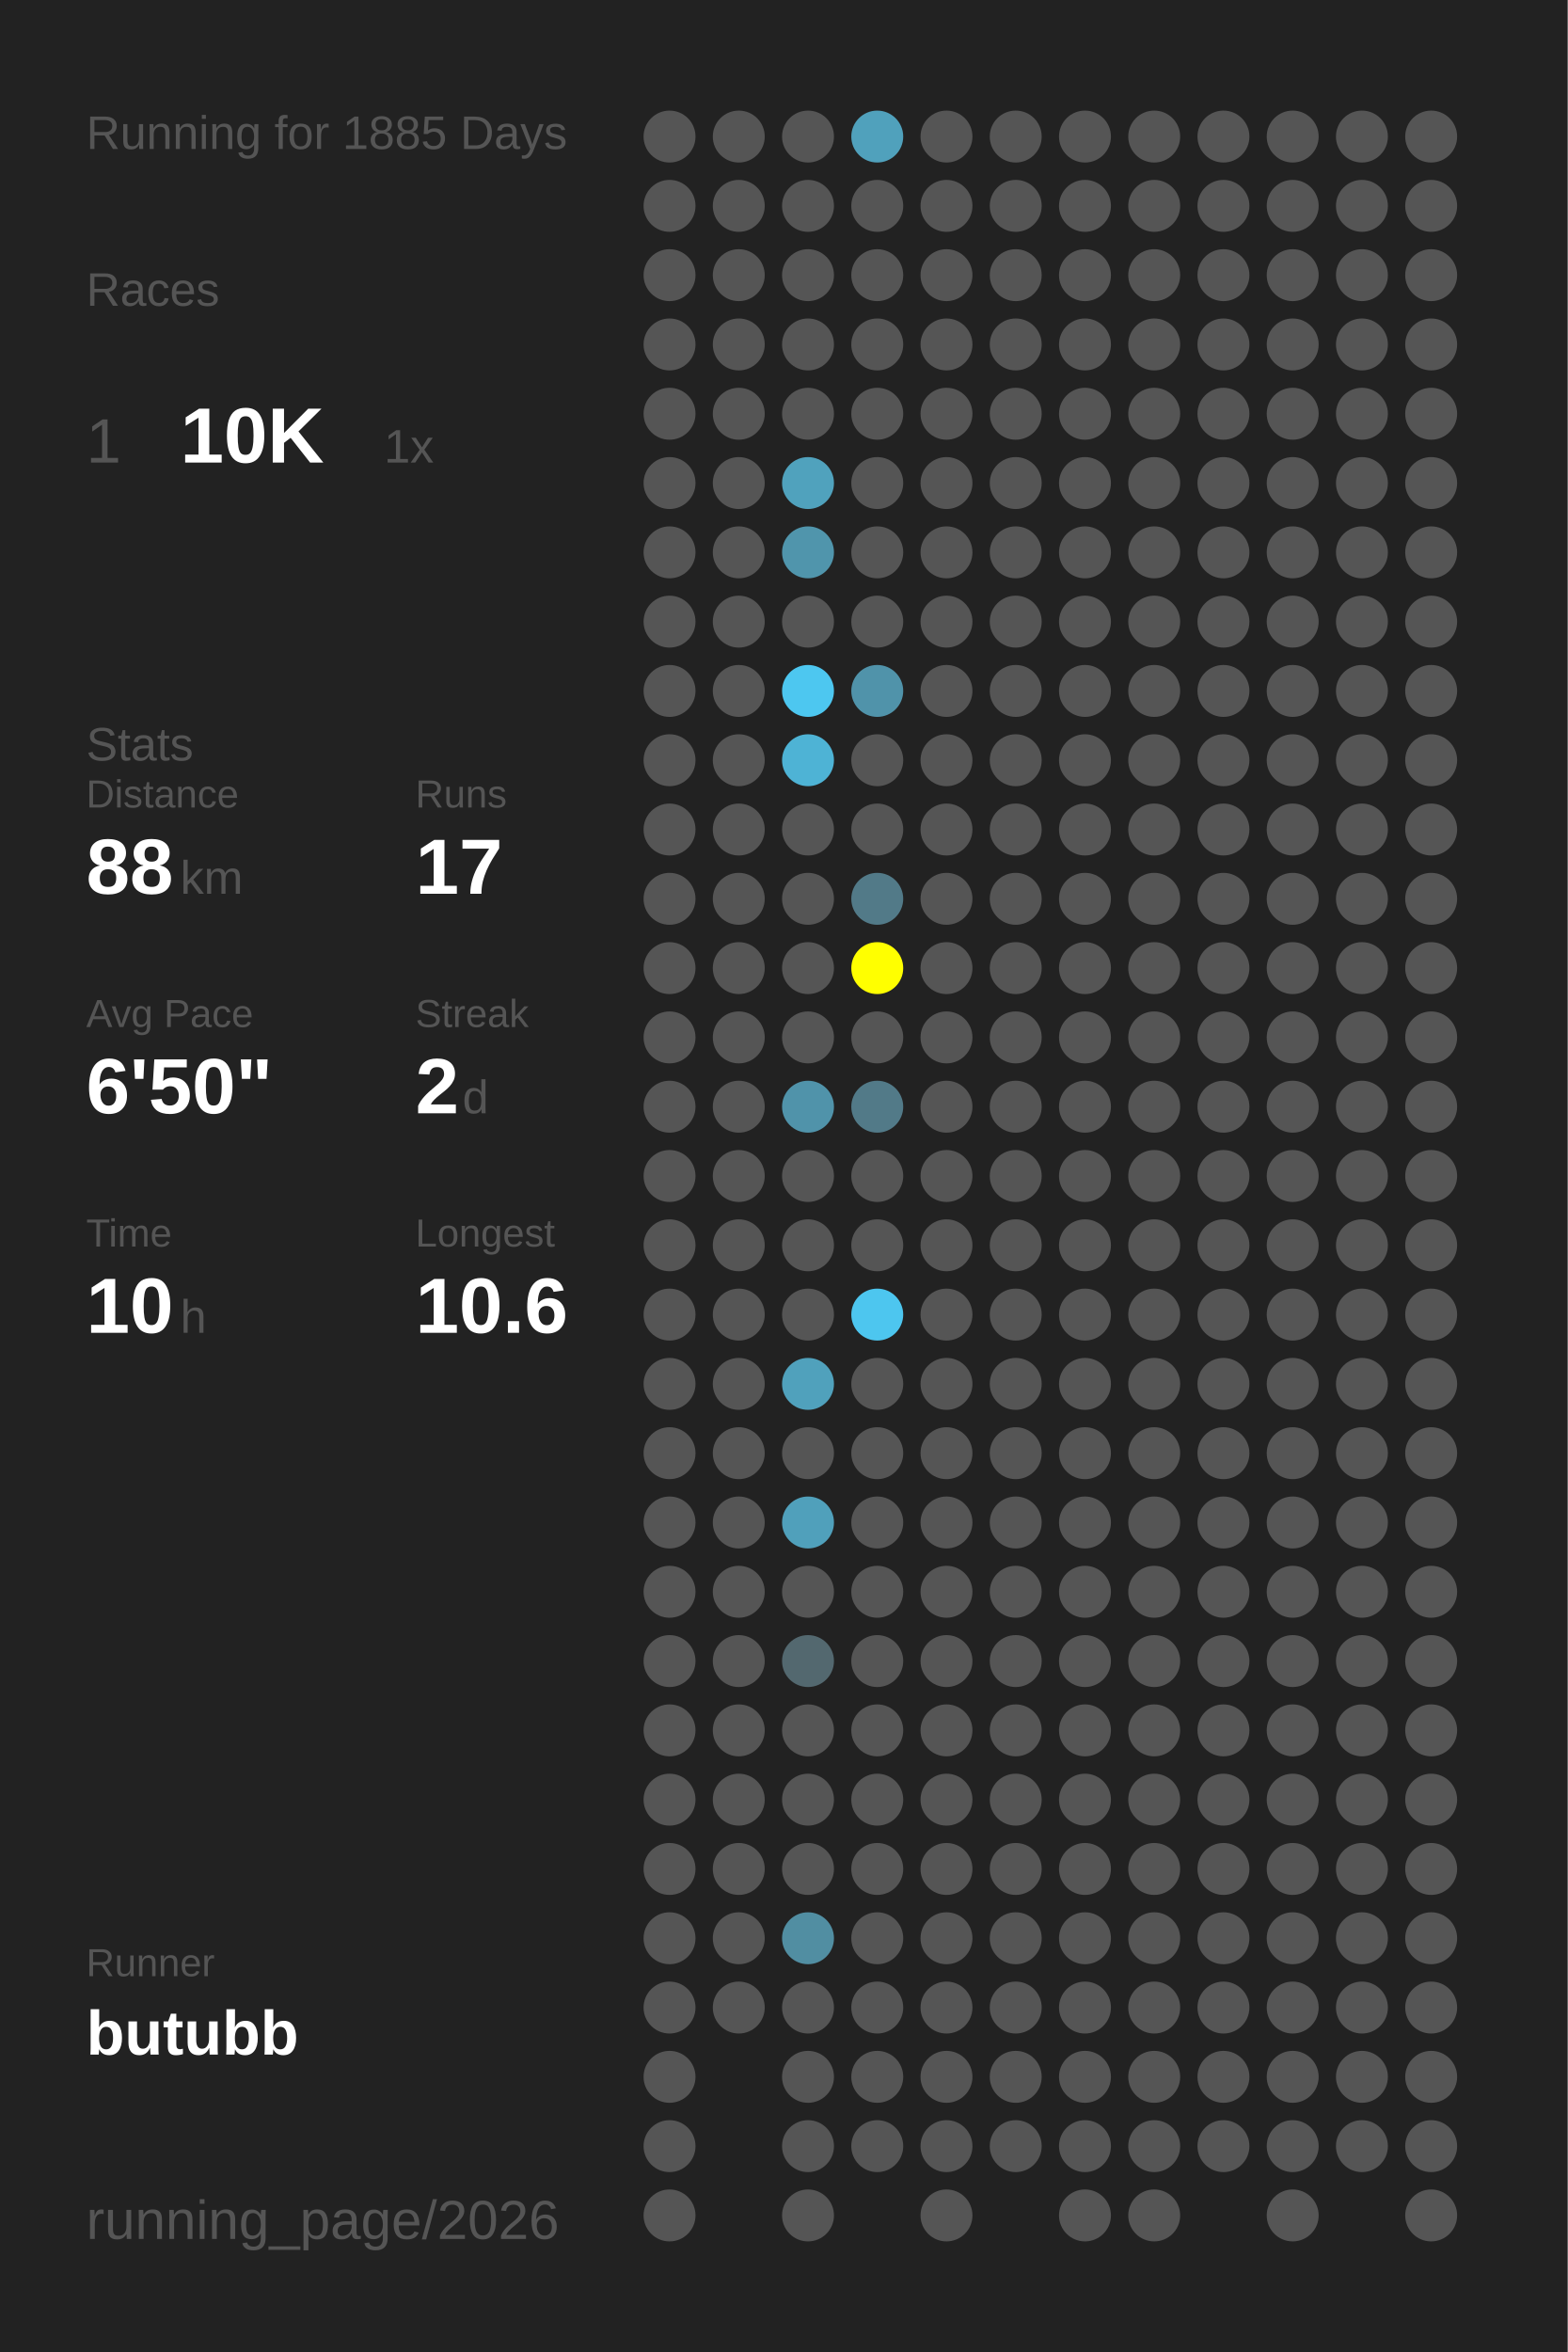
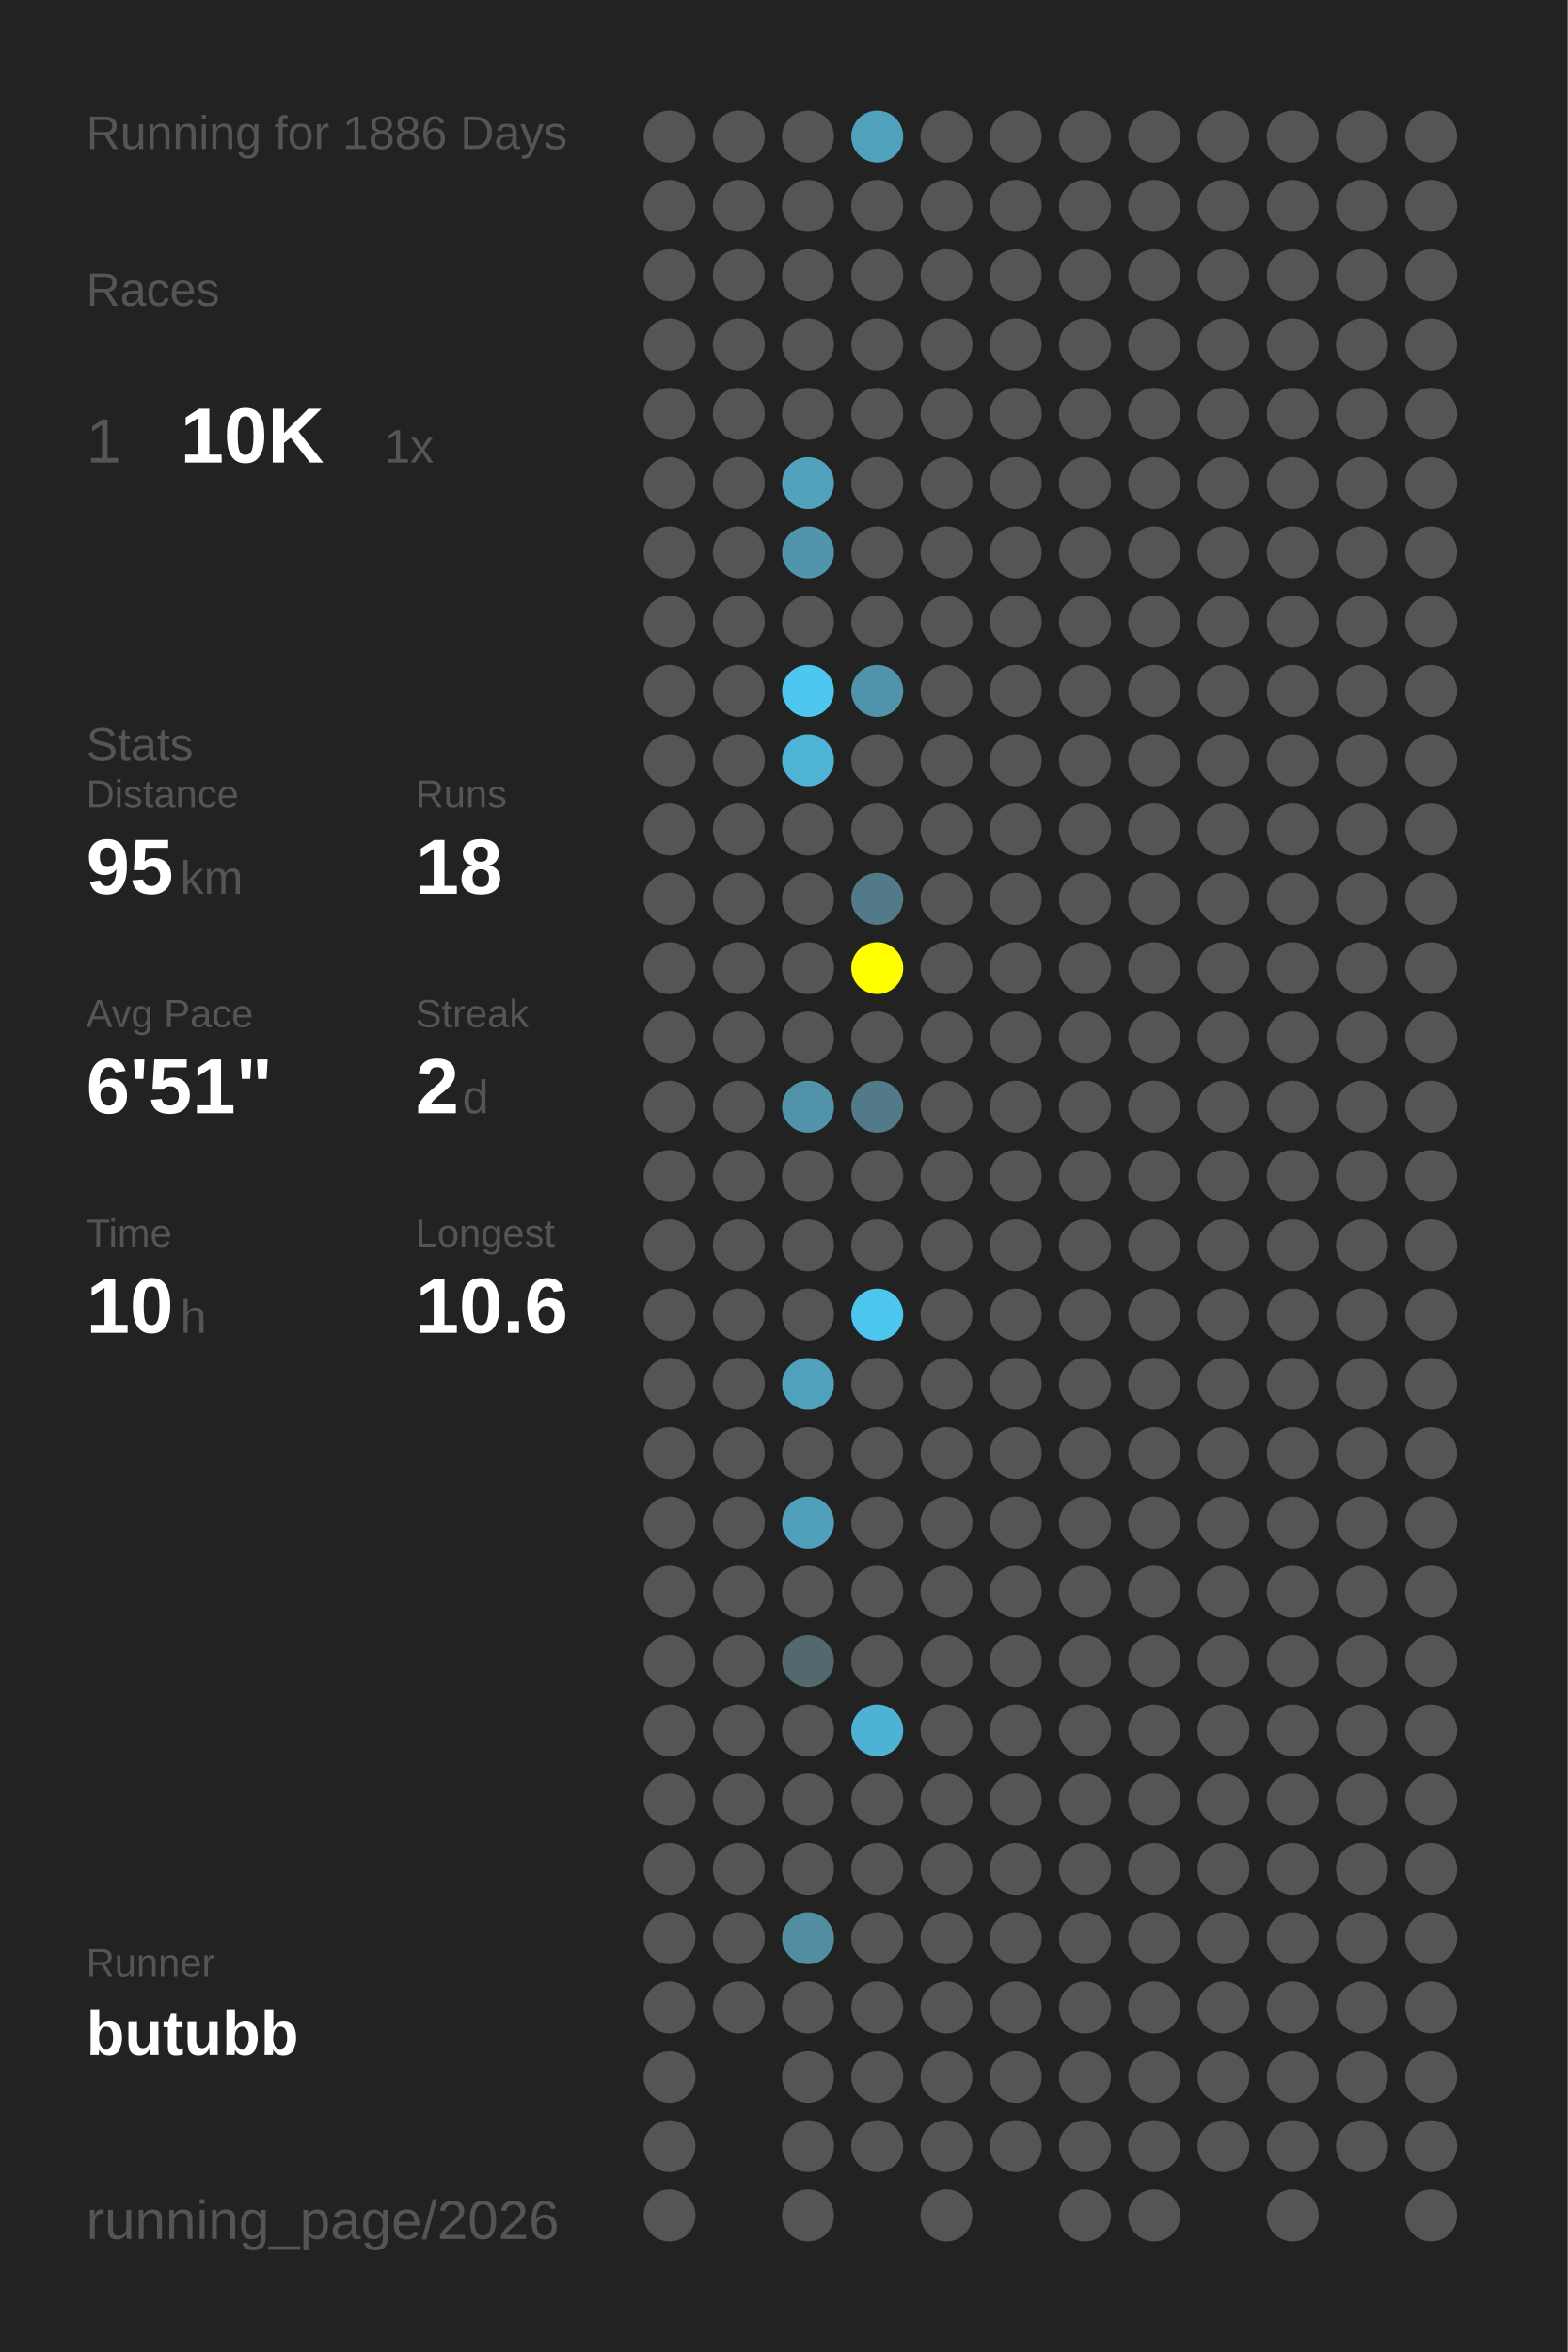
<svg xmlns="http://www.w3.org/2000/svg" baseProfile="full" height="300mm" version="1.1" viewBox="0,0,200,300" width="200mm">
  <defs />
  <rect fill="#222222" height="300" width="200" x="0" y="0" />
-   <text fill="#555555" style="font-size:6px; font-family:Arial;" x="11" y="19">Running for 1885 Days</text>
+   <text fill="#555555" style="font-size:6px; font-family:Arial;" x="11" y="19">Running for 1886 Days</text>
  <text fill="#555555" style="font-size:6px; font-family:Arial;" x="11" y="39">Races</text>
  <text fill="#555555" style="font-size:8px; font-family:Arial;" x="11" y="59">1</text>
  <text fill="#FFFFFF" style="font-size:10px; font-family:Arial; font-weight:bold;" x="23" y="59">10K</text>
  <text fill="#555555" style="font-size:6px; font-family:Arial;" x="49" y="59">1x</text>
  <text fill="#555555" style="font-size:6px; font-family:Arial;" x="11" y="97">Stats</text>
  <text fill="#555555" style="font-size:5px; font-family:Arial;" x="11" y="103">Distance</text>
-   <text fill="#FFFFFF" style="font-size:10px; font-family:Arial; font-weight:bold;" x="11" y="114">88</text>
+   <text fill="#FFFFFF" style="font-size:10px; font-family:Arial; font-weight:bold;" x="11" y="114">95</text>
  <text fill="#555555" style="font-size:6px; font-family:Arial;" x="23" y="114">km</text>
  <text fill="#555555" style="font-size:5px; font-family:Arial;" x="53" y="103">Runs</text>
-   <text fill="#FFFFFF" style="font-size:10px; font-family:Arial; font-weight:bold;" x="53" y="114">17</text>
+   <text fill="#FFFFFF" style="font-size:10px; font-family:Arial; font-weight:bold;" x="53" y="114">18</text>
  <text fill="#555555" style="font-size:5px; font-family:Arial;" x="11" y="131">Avg Pace</text>
-   <text fill="#FFFFFF" style="font-size:10px; font-family:Arial; font-weight:bold;" x="11" y="142">6'50"</text>
+   <text fill="#FFFFFF" style="font-size:10px; font-family:Arial; font-weight:bold;" x="11" y="142">6'51"</text>
  <text fill="#555555" style="font-size:5px; font-family:Arial;" x="53" y="131">Streak</text>
  <text fill="#FFFFFF" style="font-size:10px; font-family:Arial; font-weight:bold;" x="53" y="142">2</text>
  <text fill="#555555" style="font-size:6px; font-family:Arial;" x="59" y="142">d</text>
  <text fill="#555555" style="font-size:5px; font-family:Arial;" x="11" y="159">Time</text>
  <text fill="#FFFFFF" style="font-size:10px; font-family:Arial; font-weight:bold;" x="11" y="170">10</text>
  <text fill="#555555" style="font-size:6px; font-family:Arial;" x="23" y="170">h</text>
  <text fill="#555555" style="font-size:5px; font-family:Arial;" x="53" y="159">Longest</text>
  <text fill="#FFFFFF" style="font-size:10px; font-family:Arial; font-weight:bold;" x="53" y="170">10.6</text>
  <text fill="#555555" style="font-size:5px; font-family:Arial;" x="11" y="252.065">Runner</text>
  <text fill="#FFFFFF" style="font-size:8px; font-family:Arial; font-weight:bold;" x="11" y="262.065">butubb</text>
  <text fill="#555555" style="font-size:7px; font-family:Arial;" x="11" y="285.581">running_page/2026</text>
  <circle cx="85.417" cy="17.419" fill="#555555" r="3.312" />
  <circle cx="85.417" cy="26.258" fill="#555555" r="3.312" />
  <circle cx="85.417" cy="35.097" fill="#555555" r="3.312" />
  <circle cx="85.417" cy="43.935" fill="#555555" r="3.312" />
  <circle cx="85.417" cy="52.774" fill="#555555" r="3.312" />
  <circle cx="85.417" cy="61.613" fill="#555555" r="3.312" />
  <circle cx="85.417" cy="70.452" fill="#555555" r="3.312" />
  <circle cx="85.417" cy="79.29" fill="#555555" r="3.312" />
  <circle cx="85.417" cy="88.129" fill="#555555" r="3.312" />
  <circle cx="85.417" cy="96.968" fill="#555555" r="3.312" />
  <circle cx="85.417" cy="105.806" fill="#555555" r="3.312" />
  <circle cx="85.417" cy="114.645" fill="#555555" r="3.312" />
  <circle cx="85.417" cy="123.484" fill="#555555" r="3.312" />
  <circle cx="85.417" cy="132.323" fill="#555555" r="3.312" />
  <circle cx="85.417" cy="141.161" fill="#555555" r="3.312" />
  <circle cx="85.417" cy="150" fill="#555555" r="3.312" />
  <circle cx="85.417" cy="158.839" fill="#555555" r="3.312" />
  <circle cx="85.417" cy="167.677" fill="#555555" r="3.312" />
  <circle cx="85.417" cy="176.516" fill="#555555" r="3.312" />
  <circle cx="85.417" cy="185.355" fill="#555555" r="3.312" />
  <circle cx="85.417" cy="194.194" fill="#555555" r="3.312" />
  <circle cx="85.417" cy="203.032" fill="#555555" r="3.312" />
  <circle cx="85.417" cy="211.871" fill="#555555" r="3.312" />
  <circle cx="85.417" cy="220.71" fill="#555555" r="3.312" />
  <circle cx="85.417" cy="229.548" fill="#555555" r="3.312" />
  <circle cx="85.417" cy="238.387" fill="#555555" r="3.312" />
  <circle cx="85.417" cy="247.226" fill="#555555" r="3.312" />
  <circle cx="85.417" cy="256.065" fill="#555555" r="3.312" />
  <circle cx="85.417" cy="264.903" fill="#555555" r="3.312" />
  <circle cx="85.417" cy="273.742" fill="#555555" r="3.312" />
  <circle cx="85.417" cy="282.581" fill="#555555" r="3.312" />
  <circle cx="94.25" cy="17.419" fill="#555555" r="3.312" />
  <circle cx="94.25" cy="26.258" fill="#555555" r="3.312" />
  <circle cx="94.25" cy="35.097" fill="#555555" r="3.312" />
  <circle cx="94.25" cy="43.935" fill="#555555" r="3.312" />
  <circle cx="94.25" cy="52.774" fill="#555555" r="3.312" />
  <circle cx="94.25" cy="61.613" fill="#555555" r="3.312" />
  <circle cx="94.25" cy="70.452" fill="#555555" r="3.312" />
  <circle cx="94.25" cy="79.29" fill="#555555" r="3.312" />
  <circle cx="94.25" cy="88.129" fill="#555555" r="3.312" />
  <circle cx="94.25" cy="96.968" fill="#555555" r="3.312" />
  <circle cx="94.25" cy="105.806" fill="#555555" r="3.312" />
  <circle cx="94.25" cy="114.645" fill="#555555" r="3.312" />
  <circle cx="94.25" cy="123.484" fill="#555555" r="3.312" />
  <circle cx="94.25" cy="132.323" fill="#555555" r="3.312" />
  <circle cx="94.25" cy="141.161" fill="#555555" r="3.312" />
  <circle cx="94.25" cy="150" fill="#555555" r="3.312" />
  <circle cx="94.25" cy="158.839" fill="#555555" r="3.312" />
  <circle cx="94.25" cy="167.677" fill="#555555" r="3.312" />
  <circle cx="94.25" cy="176.516" fill="#555555" r="3.312" />
  <circle cx="94.25" cy="185.355" fill="#555555" r="3.312" />
  <circle cx="94.25" cy="194.194" fill="#555555" r="3.312" />
  <circle cx="94.25" cy="203.032" fill="#555555" r="3.312" />
  <circle cx="94.25" cy="211.871" fill="#555555" r="3.312" />
  <circle cx="94.25" cy="220.71" fill="#555555" r="3.312" />
  <circle cx="94.25" cy="229.548" fill="#555555" r="3.312" />
  <circle cx="94.25" cy="238.387" fill="#555555" r="3.312" />
  <circle cx="94.25" cy="247.226" fill="#555555" r="3.312" />
  <circle cx="94.25" cy="256.065" fill="#555555" r="3.312" />
  <circle cx="103.083" cy="17.419" fill="#555555" r="3.312" />
  <circle cx="103.083" cy="26.258" fill="#555555" r="3.312" />
  <circle cx="103.083" cy="35.097" fill="#555555" r="3.312" />
  <circle cx="103.083" cy="43.935" fill="#555555" r="3.312" />
  <circle cx="103.083" cy="52.774" fill="#555555" r="3.312" />
  <circle cx="103.083" cy="61.613" fill="#50a2bd" r="3.312" />
  <circle cx="103.083" cy="70.452" fill="#5095ac" r="3.312" />
  <circle cx="103.083" cy="79.29" fill="#555555" r="3.312" />
  <circle cx="103.083" cy="88.129" fill="#4dc7f0" r="3.312" />
  <circle cx="103.083" cy="96.968" fill="#4eb3d5" r="3.312" />
  <circle cx="103.083" cy="105.806" fill="#555555" r="3.312" />
  <circle cx="103.083" cy="114.645" fill="#555555" r="3.312" />
  <circle cx="103.083" cy="123.484" fill="#555555" r="3.312" />
  <circle cx="103.083" cy="132.323" fill="#555555" r="3.312" />
  <circle cx="103.083" cy="141.161" fill="#5093aa" r="3.312" />
  <circle cx="103.083" cy="150" fill="#555555" r="3.312" />
  <circle cx="103.083" cy="158.839" fill="#555555" r="3.312" />
  <circle cx="103.083" cy="167.677" fill="#555555" r="3.312" />
  <circle cx="103.083" cy="176.516" fill="#50a1bc" r="3.312" />
  <circle cx="103.083" cy="185.355" fill="#555555" r="3.312" />
  <circle cx="103.083" cy="194.194" fill="#50a0bb" r="3.312" />
  <circle cx="103.083" cy="203.032" fill="#555555" r="3.312" />
  <circle cx="103.083" cy="211.871" fill="#53686f" r="3.312" />
  <circle cx="103.083" cy="220.71" fill="#555555" r="3.312" />
  <circle cx="103.083" cy="229.548" fill="#555555" r="3.312" />
  <circle cx="103.083" cy="238.387" fill="#555555" r="3.312" />
  <circle cx="103.083" cy="247.226" fill="#518ea2" r="3.312" />
  <circle cx="103.083" cy="256.065" fill="#555555" r="3.312" />
  <circle cx="103.083" cy="264.903" fill="#555555" r="3.312" />
  <circle cx="103.083" cy="273.742" fill="#555555" r="3.312" />
  <circle cx="103.083" cy="282.581" fill="#555555" r="3.312" />
  <circle cx="111.917" cy="17.419" fill="#50a1bc" r="3.312" />
  <circle cx="111.917" cy="26.258" fill="#555555" r="3.312" />
  <circle cx="111.917" cy="35.097" fill="#555555" r="3.312" />
  <circle cx="111.917" cy="43.935" fill="#555555" r="3.312" />
  <circle cx="111.917" cy="52.774" fill="#555555" r="3.312" />
  <circle cx="111.917" cy="61.613" fill="#555555" r="3.312" />
  <circle cx="111.917" cy="70.452" fill="#555555" r="3.312" />
  <circle cx="111.917" cy="79.29" fill="#555555" r="3.312" />
  <circle cx="111.917" cy="88.129" fill="#5093aa" r="3.312" />
  <circle cx="111.917" cy="96.968" fill="#555555" r="3.312" />
  <circle cx="111.917" cy="105.806" fill="#555555" r="3.312" />
  <circle cx="111.917" cy="114.645" fill="#527a88" r="3.312" />
  <circle cx="111.917" cy="123.484" fill="#FFFF00" r="3.312" />
  <circle cx="111.917" cy="132.323" fill="#555555" r="3.312" />
  <circle cx="111.917" cy="141.161" fill="#527a88" r="3.312" />
  <circle cx="111.917" cy="150" fill="#555555" r="3.312" />
  <circle cx="111.917" cy="158.839" fill="#555555" r="3.312" />
  <circle cx="111.917" cy="167.677" fill="#4dc6ef" r="3.312" />
  <circle cx="111.917" cy="176.516" fill="#555555" r="3.312" />
  <circle cx="111.917" cy="185.355" fill="#555555" r="3.312" />
  <circle cx="111.917" cy="194.194" fill="#555555" r="3.312" />
  <circle cx="111.917" cy="203.032" fill="#555555" r="3.312" />
  <circle cx="111.917" cy="211.871" fill="#555555" r="3.312" />
-   <circle cx="111.917" cy="220.71" fill="#555555" r="3.312" />
+   <circle cx="111.917" cy="220.71" fill="#4eb2d4" r="3.312" />
  <circle cx="111.917" cy="229.548" fill="#555555" r="3.312" />
  <circle cx="111.917" cy="238.387" fill="#555555" r="3.312" />
  <circle cx="111.917" cy="247.226" fill="#555555" r="3.312" />
  <circle cx="111.917" cy="256.065" fill="#555555" r="3.312" />
  <circle cx="111.917" cy="264.903" fill="#555555" r="3.312" />
  <circle cx="111.917" cy="273.742" fill="#555555" r="3.312" />
  <circle cx="120.75" cy="17.419" fill="#555555" r="3.312" />
  <circle cx="120.75" cy="26.258" fill="#555555" r="3.312" />
  <circle cx="120.75" cy="35.097" fill="#555555" r="3.312" />
  <circle cx="120.75" cy="43.935" fill="#555555" r="3.312" />
  <circle cx="120.75" cy="52.774" fill="#555555" r="3.312" />
  <circle cx="120.75" cy="61.613" fill="#555555" r="3.312" />
  <circle cx="120.75" cy="70.452" fill="#555555" r="3.312" />
  <circle cx="120.75" cy="79.29" fill="#555555" r="3.312" />
  <circle cx="120.75" cy="88.129" fill="#555555" r="3.312" />
  <circle cx="120.75" cy="96.968" fill="#555555" r="3.312" />
  <circle cx="120.75" cy="105.806" fill="#555555" r="3.312" />
  <circle cx="120.75" cy="114.645" fill="#555555" r="3.312" />
  <circle cx="120.75" cy="123.484" fill="#555555" r="3.312" />
  <circle cx="120.75" cy="132.323" fill="#555555" r="3.312" />
  <circle cx="120.75" cy="141.161" fill="#555555" r="3.312" />
  <circle cx="120.75" cy="150" fill="#555555" r="3.312" />
  <circle cx="120.75" cy="158.839" fill="#555555" r="3.312" />
  <circle cx="120.75" cy="167.677" fill="#555555" r="3.312" />
  <circle cx="120.75" cy="176.516" fill="#555555" r="3.312" />
  <circle cx="120.75" cy="185.355" fill="#555555" r="3.312" />
  <circle cx="120.75" cy="194.194" fill="#555555" r="3.312" />
  <circle cx="120.75" cy="203.032" fill="#555555" r="3.312" />
  <circle cx="120.75" cy="211.871" fill="#555555" r="3.312" />
  <circle cx="120.75" cy="220.71" fill="#555555" r="3.312" />
  <circle cx="120.75" cy="229.548" fill="#555555" r="3.312" />
  <circle cx="120.75" cy="238.387" fill="#555555" r="3.312" />
  <circle cx="120.75" cy="247.226" fill="#555555" r="3.312" />
  <circle cx="120.75" cy="256.065" fill="#555555" r="3.312" />
  <circle cx="120.75" cy="264.903" fill="#555555" r="3.312" />
  <circle cx="120.75" cy="273.742" fill="#555555" r="3.312" />
  <circle cx="120.75" cy="282.581" fill="#555555" r="3.312" />
  <circle cx="129.583" cy="17.419" fill="#555555" r="3.312" />
  <circle cx="129.583" cy="26.258" fill="#555555" r="3.312" />
  <circle cx="129.583" cy="35.097" fill="#555555" r="3.312" />
  <circle cx="129.583" cy="43.935" fill="#555555" r="3.312" />
  <circle cx="129.583" cy="52.774" fill="#555555" r="3.312" />
  <circle cx="129.583" cy="61.613" fill="#555555" r="3.312" />
  <circle cx="129.583" cy="70.452" fill="#555555" r="3.312" />
  <circle cx="129.583" cy="79.29" fill="#555555" r="3.312" />
  <circle cx="129.583" cy="88.129" fill="#555555" r="3.312" />
  <circle cx="129.583" cy="96.968" fill="#555555" r="3.312" />
  <circle cx="129.583" cy="105.806" fill="#555555" r="3.312" />
  <circle cx="129.583" cy="114.645" fill="#555555" r="3.312" />
  <circle cx="129.583" cy="123.484" fill="#555555" r="3.312" />
  <circle cx="129.583" cy="132.323" fill="#555555" r="3.312" />
  <circle cx="129.583" cy="141.161" fill="#555555" r="3.312" />
  <circle cx="129.583" cy="150" fill="#555555" r="3.312" />
  <circle cx="129.583" cy="158.839" fill="#555555" r="3.312" />
  <circle cx="129.583" cy="167.677" fill="#555555" r="3.312" />
  <circle cx="129.583" cy="176.516" fill="#555555" r="3.312" />
  <circle cx="129.583" cy="185.355" fill="#555555" r="3.312" />
  <circle cx="129.583" cy="194.194" fill="#555555" r="3.312" />
  <circle cx="129.583" cy="203.032" fill="#555555" r="3.312" />
  <circle cx="129.583" cy="211.871" fill="#555555" r="3.312" />
  <circle cx="129.583" cy="220.71" fill="#555555" r="3.312" />
  <circle cx="129.583" cy="229.548" fill="#555555" r="3.312" />
  <circle cx="129.583" cy="238.387" fill="#555555" r="3.312" />
  <circle cx="129.583" cy="247.226" fill="#555555" r="3.312" />
  <circle cx="129.583" cy="256.065" fill="#555555" r="3.312" />
  <circle cx="129.583" cy="264.903" fill="#555555" r="3.312" />
  <circle cx="129.583" cy="273.742" fill="#555555" r="3.312" />
  <circle cx="138.417" cy="17.419" fill="#555555" r="3.312" />
  <circle cx="138.417" cy="26.258" fill="#555555" r="3.312" />
  <circle cx="138.417" cy="35.097" fill="#555555" r="3.312" />
  <circle cx="138.417" cy="43.935" fill="#555555" r="3.312" />
  <circle cx="138.417" cy="52.774" fill="#555555" r="3.312" />
  <circle cx="138.417" cy="61.613" fill="#555555" r="3.312" />
  <circle cx="138.417" cy="70.452" fill="#555555" r="3.312" />
  <circle cx="138.417" cy="79.29" fill="#555555" r="3.312" />
  <circle cx="138.417" cy="88.129" fill="#555555" r="3.312" />
  <circle cx="138.417" cy="96.968" fill="#555555" r="3.312" />
  <circle cx="138.417" cy="105.806" fill="#555555" r="3.312" />
  <circle cx="138.417" cy="114.645" fill="#555555" r="3.312" />
  <circle cx="138.417" cy="123.484" fill="#555555" r="3.312" />
  <circle cx="138.417" cy="132.323" fill="#555555" r="3.312" />
  <circle cx="138.417" cy="141.161" fill="#555555" r="3.312" />
  <circle cx="138.417" cy="150" fill="#555555" r="3.312" />
  <circle cx="138.417" cy="158.839" fill="#555555" r="3.312" />
  <circle cx="138.417" cy="167.677" fill="#555555" r="3.312" />
  <circle cx="138.417" cy="176.516" fill="#555555" r="3.312" />
  <circle cx="138.417" cy="185.355" fill="#555555" r="3.312" />
  <circle cx="138.417" cy="194.194" fill="#555555" r="3.312" />
  <circle cx="138.417" cy="203.032" fill="#555555" r="3.312" />
  <circle cx="138.417" cy="211.871" fill="#555555" r="3.312" />
  <circle cx="138.417" cy="220.71" fill="#555555" r="3.312" />
  <circle cx="138.417" cy="229.548" fill="#555555" r="3.312" />
  <circle cx="138.417" cy="238.387" fill="#555555" r="3.312" />
  <circle cx="138.417" cy="247.226" fill="#555555" r="3.312" />
  <circle cx="138.417" cy="256.065" fill="#555555" r="3.312" />
  <circle cx="138.417" cy="264.903" fill="#555555" r="3.312" />
  <circle cx="138.417" cy="273.742" fill="#555555" r="3.312" />
  <circle cx="138.417" cy="282.581" fill="#555555" r="3.312" />
  <circle cx="147.25" cy="17.419" fill="#555555" r="3.312" />
  <circle cx="147.25" cy="26.258" fill="#555555" r="3.312" />
  <circle cx="147.25" cy="35.097" fill="#555555" r="3.312" />
  <circle cx="147.25" cy="43.935" fill="#555555" r="3.312" />
  <circle cx="147.25" cy="52.774" fill="#555555" r="3.312" />
  <circle cx="147.25" cy="61.613" fill="#555555" r="3.312" />
  <circle cx="147.25" cy="70.452" fill="#555555" r="3.312" />
  <circle cx="147.25" cy="79.29" fill="#555555" r="3.312" />
  <circle cx="147.25" cy="88.129" fill="#555555" r="3.312" />
  <circle cx="147.25" cy="96.968" fill="#555555" r="3.312" />
  <circle cx="147.25" cy="105.806" fill="#555555" r="3.312" />
  <circle cx="147.25" cy="114.645" fill="#555555" r="3.312" />
  <circle cx="147.25" cy="123.484" fill="#555555" r="3.312" />
  <circle cx="147.25" cy="132.323" fill="#555555" r="3.312" />
  <circle cx="147.25" cy="141.161" fill="#555555" r="3.312" />
  <circle cx="147.25" cy="150" fill="#555555" r="3.312" />
  <circle cx="147.25" cy="158.839" fill="#555555" r="3.312" />
  <circle cx="147.25" cy="167.677" fill="#555555" r="3.312" />
  <circle cx="147.25" cy="176.516" fill="#555555" r="3.312" />
  <circle cx="147.25" cy="185.355" fill="#555555" r="3.312" />
  <circle cx="147.25" cy="194.194" fill="#555555" r="3.312" />
  <circle cx="147.25" cy="203.032" fill="#555555" r="3.312" />
  <circle cx="147.25" cy="211.871" fill="#555555" r="3.312" />
  <circle cx="147.25" cy="220.71" fill="#555555" r="3.312" />
  <circle cx="147.25" cy="229.548" fill="#555555" r="3.312" />
  <circle cx="147.25" cy="238.387" fill="#555555" r="3.312" />
  <circle cx="147.25" cy="247.226" fill="#555555" r="3.312" />
  <circle cx="147.25" cy="256.065" fill="#555555" r="3.312" />
  <circle cx="147.25" cy="264.903" fill="#555555" r="3.312" />
  <circle cx="147.25" cy="273.742" fill="#555555" r="3.312" />
  <circle cx="147.25" cy="282.581" fill="#555555" r="3.312" />
  <circle cx="156.083" cy="17.419" fill="#555555" r="3.312" />
  <circle cx="156.083" cy="26.258" fill="#555555" r="3.312" />
  <circle cx="156.083" cy="35.097" fill="#555555" r="3.312" />
  <circle cx="156.083" cy="43.935" fill="#555555" r="3.312" />
  <circle cx="156.083" cy="52.774" fill="#555555" r="3.312" />
  <circle cx="156.083" cy="61.613" fill="#555555" r="3.312" />
  <circle cx="156.083" cy="70.452" fill="#555555" r="3.312" />
  <circle cx="156.083" cy="79.29" fill="#555555" r="3.312" />
  <circle cx="156.083" cy="88.129" fill="#555555" r="3.312" />
  <circle cx="156.083" cy="96.968" fill="#555555" r="3.312" />
  <circle cx="156.083" cy="105.806" fill="#555555" r="3.312" />
  <circle cx="156.083" cy="114.645" fill="#555555" r="3.312" />
  <circle cx="156.083" cy="123.484" fill="#555555" r="3.312" />
  <circle cx="156.083" cy="132.323" fill="#555555" r="3.312" />
  <circle cx="156.083" cy="141.161" fill="#555555" r="3.312" />
  <circle cx="156.083" cy="150" fill="#555555" r="3.312" />
  <circle cx="156.083" cy="158.839" fill="#555555" r="3.312" />
  <circle cx="156.083" cy="167.677" fill="#555555" r="3.312" />
  <circle cx="156.083" cy="176.516" fill="#555555" r="3.312" />
  <circle cx="156.083" cy="185.355" fill="#555555" r="3.312" />
  <circle cx="156.083" cy="194.194" fill="#555555" r="3.312" />
  <circle cx="156.083" cy="203.032" fill="#555555" r="3.312" />
  <circle cx="156.083" cy="211.871" fill="#555555" r="3.312" />
  <circle cx="156.083" cy="220.71" fill="#555555" r="3.312" />
  <circle cx="156.083" cy="229.548" fill="#555555" r="3.312" />
  <circle cx="156.083" cy="238.387" fill="#555555" r="3.312" />
  <circle cx="156.083" cy="247.226" fill="#555555" r="3.312" />
  <circle cx="156.083" cy="256.065" fill="#555555" r="3.312" />
  <circle cx="156.083" cy="264.903" fill="#555555" r="3.312" />
  <circle cx="156.083" cy="273.742" fill="#555555" r="3.312" />
  <circle cx="164.917" cy="17.419" fill="#555555" r="3.312" />
  <circle cx="164.917" cy="26.258" fill="#555555" r="3.312" />
  <circle cx="164.917" cy="35.097" fill="#555555" r="3.312" />
  <circle cx="164.917" cy="43.935" fill="#555555" r="3.312" />
  <circle cx="164.917" cy="52.774" fill="#555555" r="3.312" />
  <circle cx="164.917" cy="61.613" fill="#555555" r="3.312" />
  <circle cx="164.917" cy="70.452" fill="#555555" r="3.312" />
  <circle cx="164.917" cy="79.29" fill="#555555" r="3.312" />
  <circle cx="164.917" cy="88.129" fill="#555555" r="3.312" />
  <circle cx="164.917" cy="96.968" fill="#555555" r="3.312" />
  <circle cx="164.917" cy="105.806" fill="#555555" r="3.312" />
  <circle cx="164.917" cy="114.645" fill="#555555" r="3.312" />
  <circle cx="164.917" cy="123.484" fill="#555555" r="3.312" />
  <circle cx="164.917" cy="132.323" fill="#555555" r="3.312" />
  <circle cx="164.917" cy="141.161" fill="#555555" r="3.312" />
  <circle cx="164.917" cy="150" fill="#555555" r="3.312" />
  <circle cx="164.917" cy="158.839" fill="#555555" r="3.312" />
  <circle cx="164.917" cy="167.677" fill="#555555" r="3.312" />
  <circle cx="164.917" cy="176.516" fill="#555555" r="3.312" />
  <circle cx="164.917" cy="185.355" fill="#555555" r="3.312" />
  <circle cx="164.917" cy="194.194" fill="#555555" r="3.312" />
  <circle cx="164.917" cy="203.032" fill="#555555" r="3.312" />
  <circle cx="164.917" cy="211.871" fill="#555555" r="3.312" />
  <circle cx="164.917" cy="220.71" fill="#555555" r="3.312" />
  <circle cx="164.917" cy="229.548" fill="#555555" r="3.312" />
  <circle cx="164.917" cy="238.387" fill="#555555" r="3.312" />
  <circle cx="164.917" cy="247.226" fill="#555555" r="3.312" />
  <circle cx="164.917" cy="256.065" fill="#555555" r="3.312" />
  <circle cx="164.917" cy="264.903" fill="#555555" r="3.312" />
  <circle cx="164.917" cy="273.742" fill="#555555" r="3.312" />
  <circle cx="164.917" cy="282.581" fill="#555555" r="3.312" />
  <circle cx="173.75" cy="17.419" fill="#555555" r="3.312" />
  <circle cx="173.75" cy="26.258" fill="#555555" r="3.312" />
  <circle cx="173.75" cy="35.097" fill="#555555" r="3.312" />
  <circle cx="173.75" cy="43.935" fill="#555555" r="3.312" />
  <circle cx="173.75" cy="52.774" fill="#555555" r="3.312" />
  <circle cx="173.75" cy="61.613" fill="#555555" r="3.312" />
  <circle cx="173.75" cy="70.452" fill="#555555" r="3.312" />
  <circle cx="173.75" cy="79.29" fill="#555555" r="3.312" />
  <circle cx="173.75" cy="88.129" fill="#555555" r="3.312" />
  <circle cx="173.75" cy="96.968" fill="#555555" r="3.312" />
  <circle cx="173.75" cy="105.806" fill="#555555" r="3.312" />
  <circle cx="173.75" cy="114.645" fill="#555555" r="3.312" />
  <circle cx="173.75" cy="123.484" fill="#555555" r="3.312" />
  <circle cx="173.75" cy="132.323" fill="#555555" r="3.312" />
  <circle cx="173.75" cy="141.161" fill="#555555" r="3.312" />
  <circle cx="173.75" cy="150" fill="#555555" r="3.312" />
  <circle cx="173.75" cy="158.839" fill="#555555" r="3.312" />
  <circle cx="173.75" cy="167.677" fill="#555555" r="3.312" />
  <circle cx="173.75" cy="176.516" fill="#555555" r="3.312" />
  <circle cx="173.75" cy="185.355" fill="#555555" r="3.312" />
  <circle cx="173.75" cy="194.194" fill="#555555" r="3.312" />
  <circle cx="173.75" cy="203.032" fill="#555555" r="3.312" />
  <circle cx="173.75" cy="211.871" fill="#555555" r="3.312" />
  <circle cx="173.75" cy="220.71" fill="#555555" r="3.312" />
  <circle cx="173.75" cy="229.548" fill="#555555" r="3.312" />
  <circle cx="173.75" cy="238.387" fill="#555555" r="3.312" />
  <circle cx="173.75" cy="247.226" fill="#555555" r="3.312" />
  <circle cx="173.75" cy="256.065" fill="#555555" r="3.312" />
  <circle cx="173.75" cy="264.903" fill="#555555" r="3.312" />
  <circle cx="173.75" cy="273.742" fill="#555555" r="3.312" />
  <circle cx="182.583" cy="17.419" fill="#555555" r="3.312" />
  <circle cx="182.583" cy="26.258" fill="#555555" r="3.312" />
  <circle cx="182.583" cy="35.097" fill="#555555" r="3.312" />
  <circle cx="182.583" cy="43.935" fill="#555555" r="3.312" />
  <circle cx="182.583" cy="52.774" fill="#555555" r="3.312" />
  <circle cx="182.583" cy="61.613" fill="#555555" r="3.312" />
  <circle cx="182.583" cy="70.452" fill="#555555" r="3.312" />
  <circle cx="182.583" cy="79.29" fill="#555555" r="3.312" />
  <circle cx="182.583" cy="88.129" fill="#555555" r="3.312" />
  <circle cx="182.583" cy="96.968" fill="#555555" r="3.312" />
  <circle cx="182.583" cy="105.806" fill="#555555" r="3.312" />
  <circle cx="182.583" cy="114.645" fill="#555555" r="3.312" />
  <circle cx="182.583" cy="123.484" fill="#555555" r="3.312" />
  <circle cx="182.583" cy="132.323" fill="#555555" r="3.312" />
  <circle cx="182.583" cy="141.161" fill="#555555" r="3.312" />
  <circle cx="182.583" cy="150" fill="#555555" r="3.312" />
  <circle cx="182.583" cy="158.839" fill="#555555" r="3.312" />
  <circle cx="182.583" cy="167.677" fill="#555555" r="3.312" />
  <circle cx="182.583" cy="176.516" fill="#555555" r="3.312" />
  <circle cx="182.583" cy="185.355" fill="#555555" r="3.312" />
  <circle cx="182.583" cy="194.194" fill="#555555" r="3.312" />
  <circle cx="182.583" cy="203.032" fill="#555555" r="3.312" />
  <circle cx="182.583" cy="211.871" fill="#555555" r="3.312" />
  <circle cx="182.583" cy="220.71" fill="#555555" r="3.312" />
  <circle cx="182.583" cy="229.548" fill="#555555" r="3.312" />
  <circle cx="182.583" cy="238.387" fill="#555555" r="3.312" />
  <circle cx="182.583" cy="247.226" fill="#555555" r="3.312" />
  <circle cx="182.583" cy="256.065" fill="#555555" r="3.312" />
  <circle cx="182.583" cy="264.903" fill="#555555" r="3.312" />
  <circle cx="182.583" cy="273.742" fill="#555555" r="3.312" />
  <circle cx="182.583" cy="282.581" fill="#555555" r="3.312" />
</svg>
